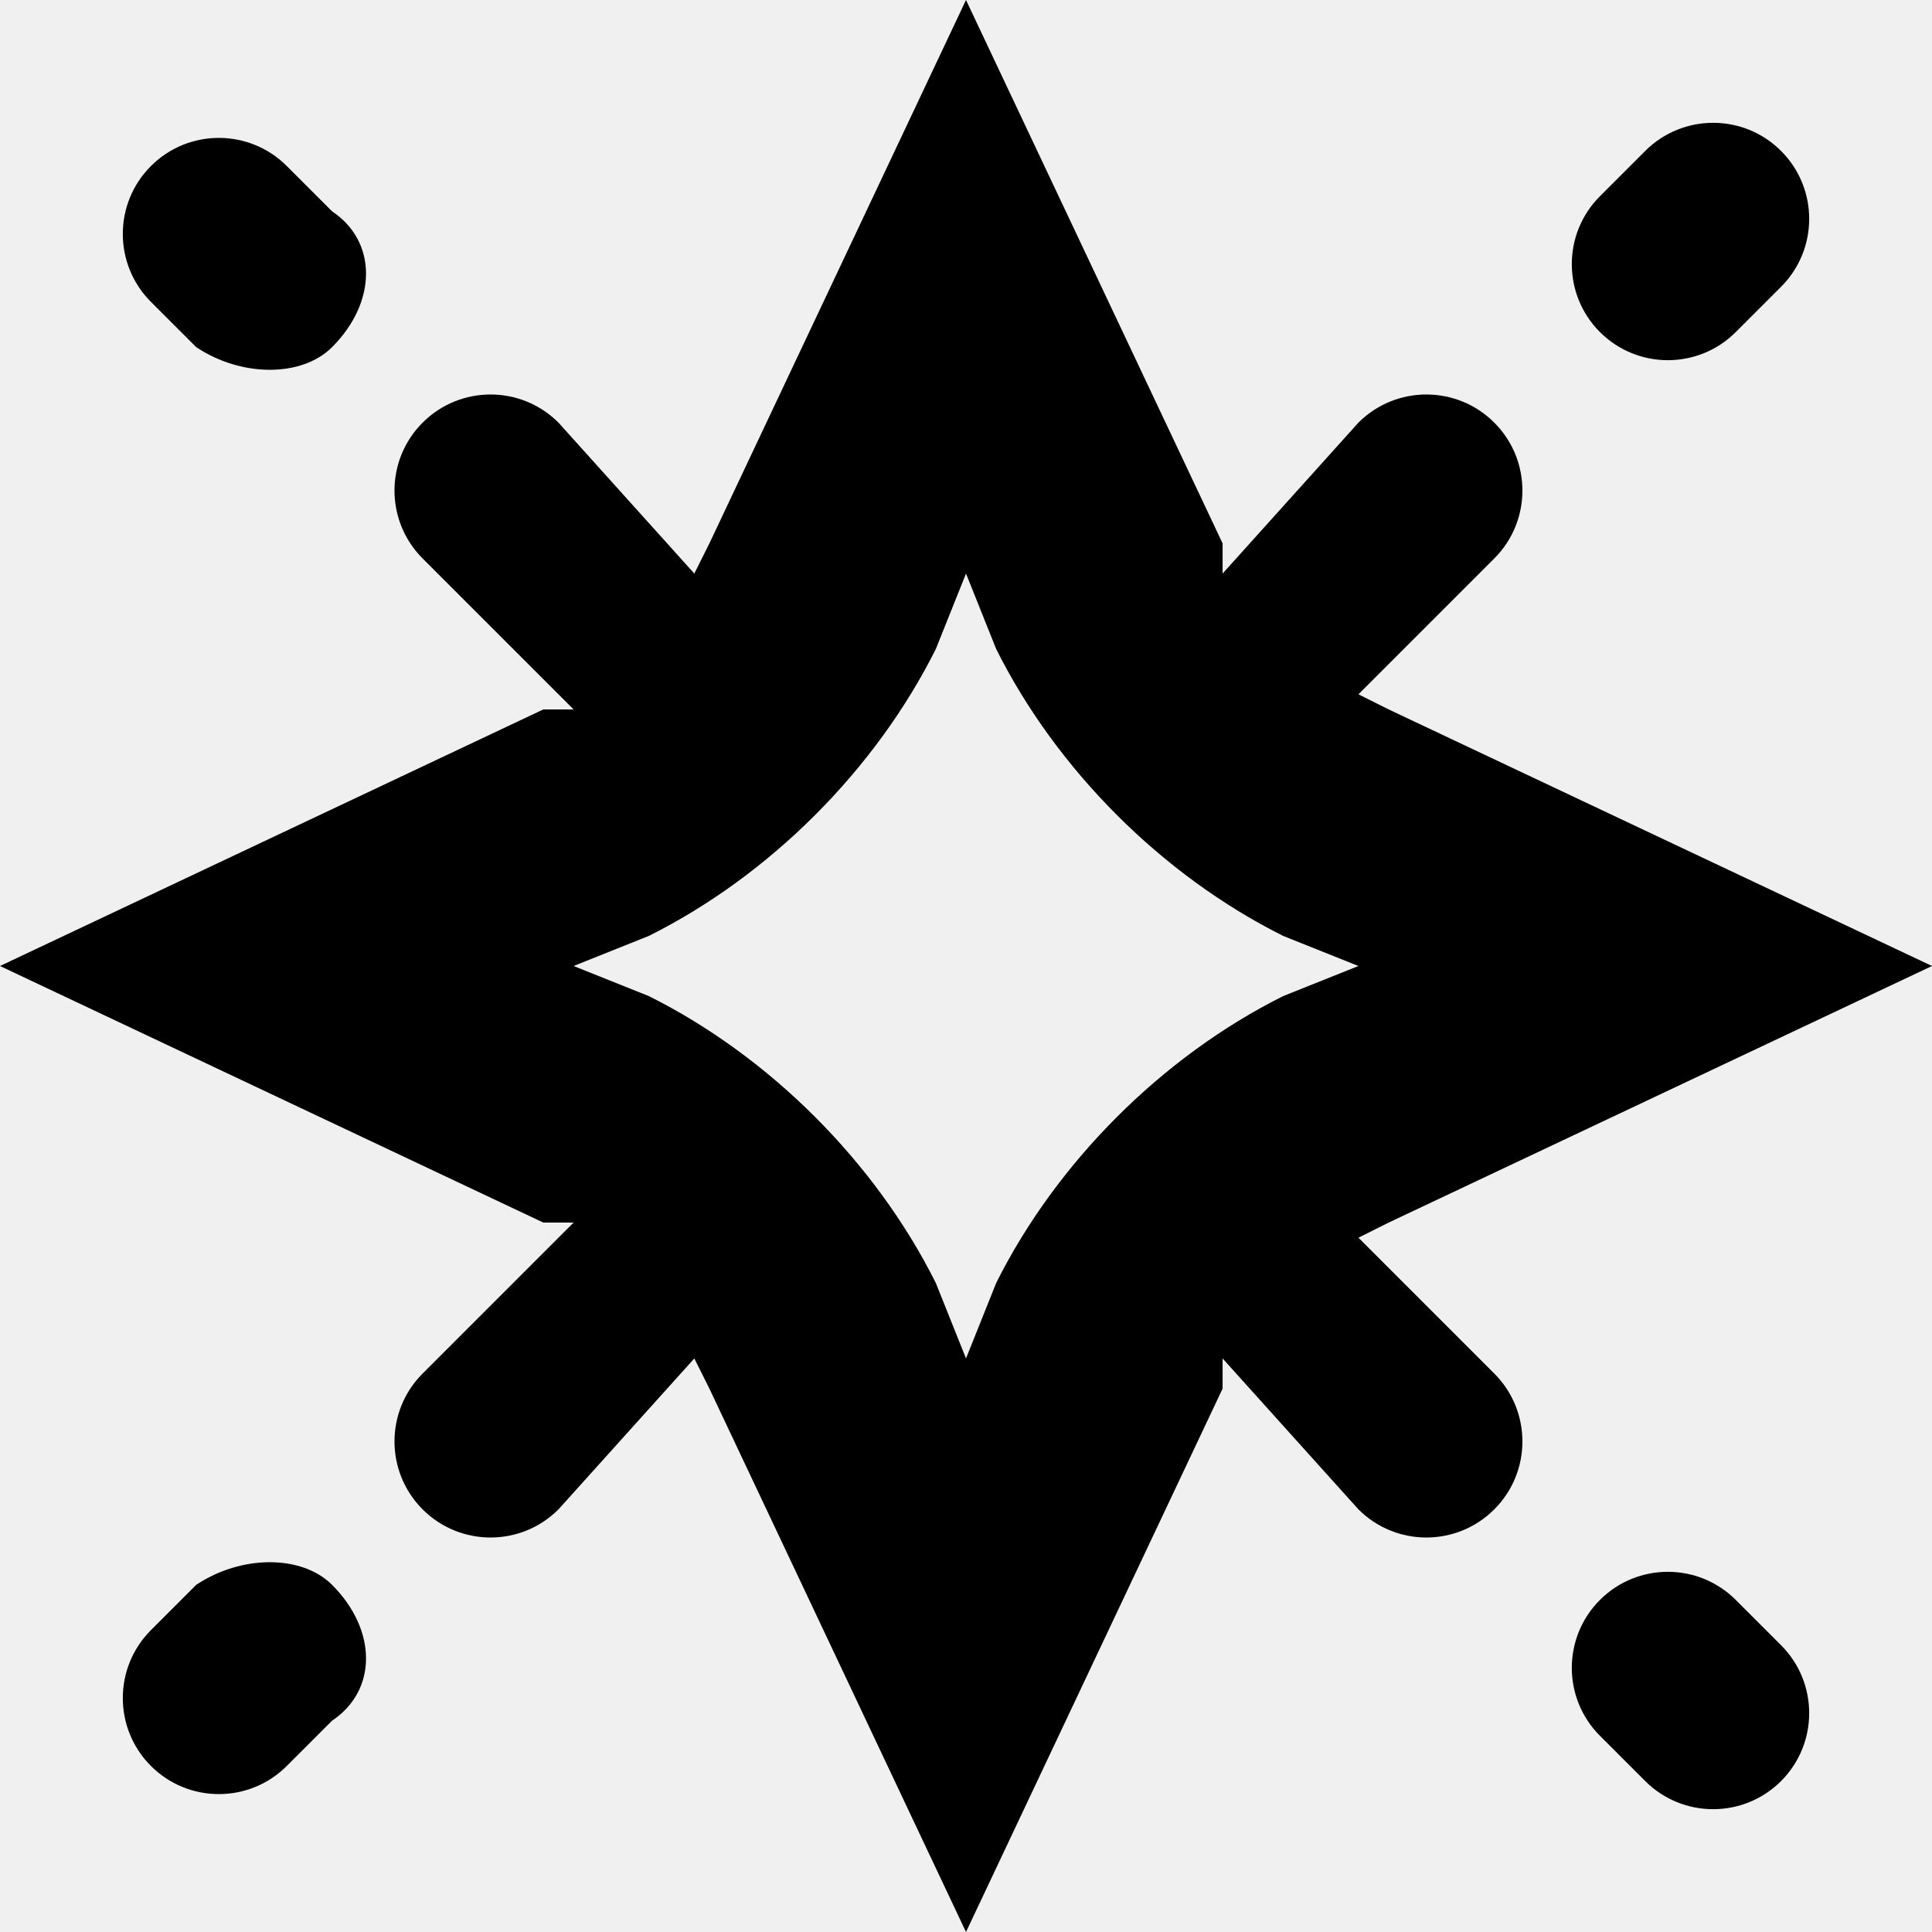
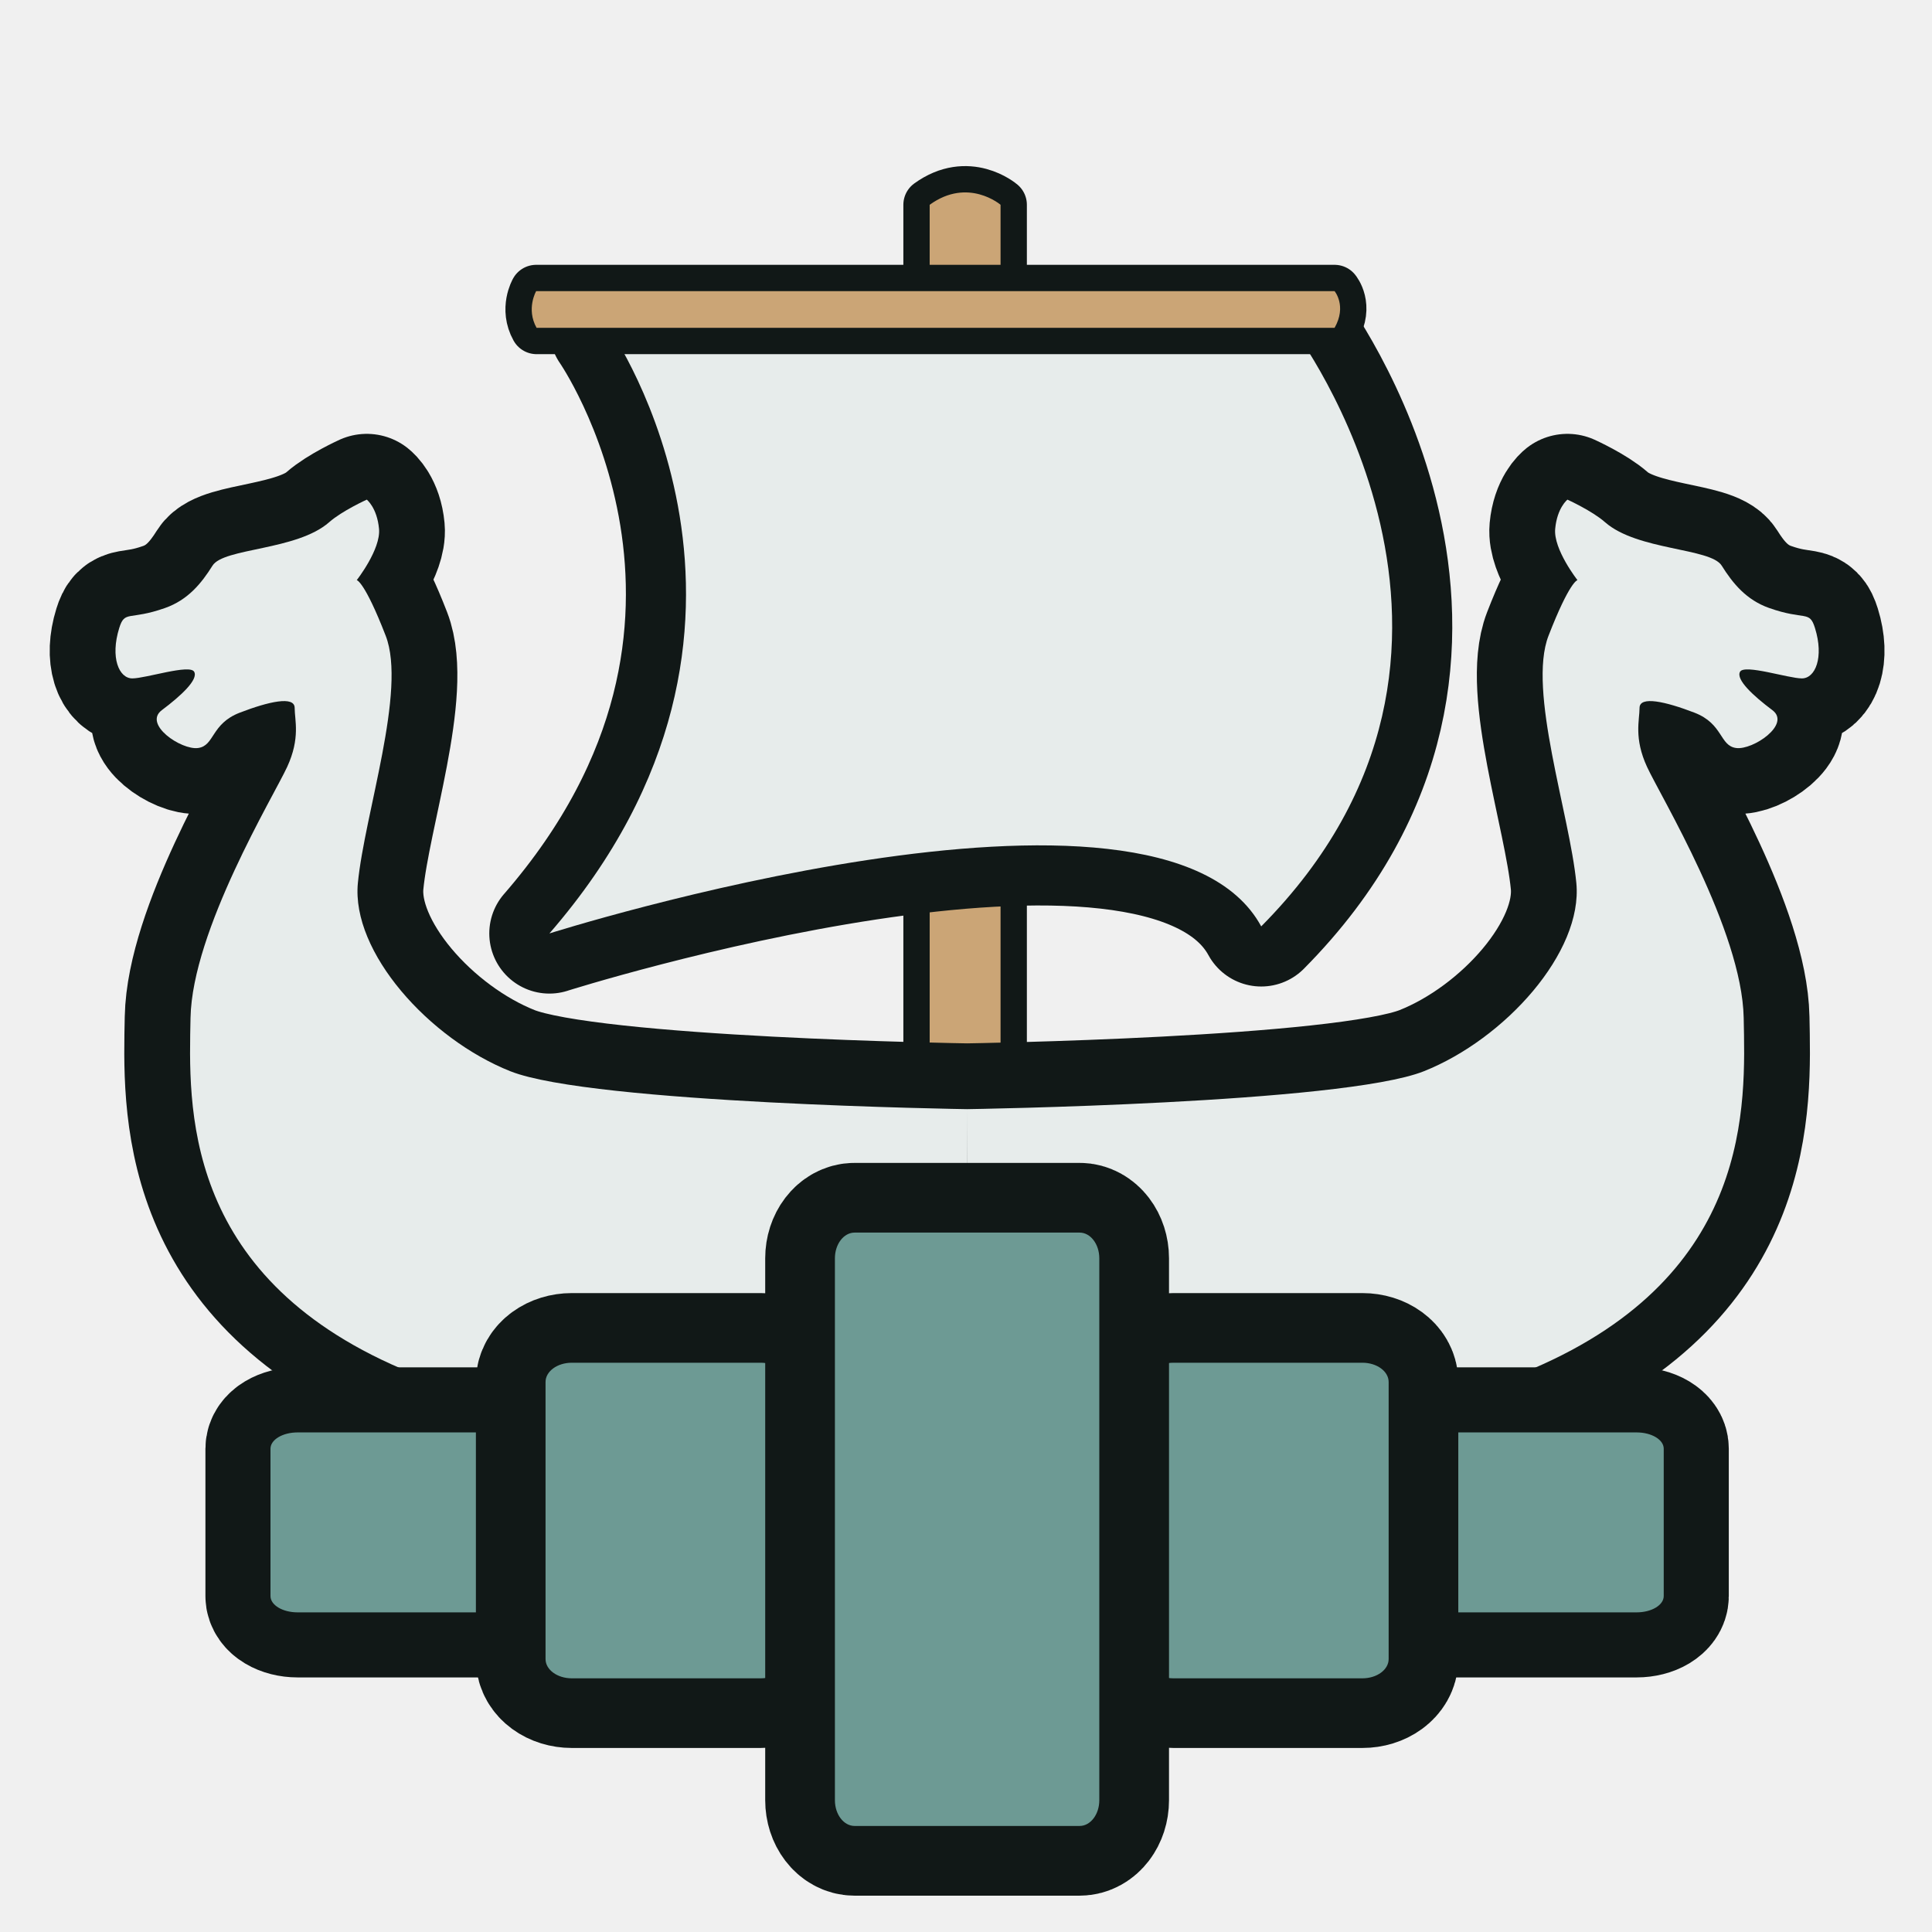
- <svg xmlns="http://www.w3.org/2000/svg" viewBox="0 0 128 128">
-   <path fill-rule="evenodd" d="M81 36 64 0 47 36l-1 2-9-10a6 6 0 0 0-9 9l10 10h-2L0 64l36 17h2L28 91a6 6 0 1 0 9 9l9-10 1 2 17 36 17-36v-2l9 10a6 6 0 1 0 9-9l-9-9 2-1 36-17-36-17-2-1 9-9a6 6 0 1 0-9-9l-9 10v-2Zm-17 2-2 5c-4 8-11 15-19 19l-5 2 5 2c8 4 15 11 19 19l2 5 2-5c4-8 11-15 19-19l5-2-5-2c-8-4-15-11-19-19l-2-5Z" clip-rule="evenodd" />
-   <path d="M118 19a6 6 0 0 0-9-9l-3 3a6 6 0 1 0 9 9l3-3Zm-96 4c-2 2-6 2-9 0l-3-3a6 6 0 1 1 9-9l3 3c3 2 3 6 0 9Zm0 82c-2-2-6-2-9 0l-3 3a6 6 0 1 0 9 9l3-3c3-2 3-6 0-9Zm96 4a6 6 0 0 1-9 9l-3-3a6 6 0 1 1 9-9l3 3Z" />
-   <style>path{fill:#000}@media (prefers-color-scheme:dark){path{fill:#fff}}</style>
+ <svg xmlns="http://www.w3.org/2000/svg" version="1.1" viewBox="70.96 119.96 881.07 881.07">
+   <g stroke="#111817" stroke-linecap="round" stroke-linejoin="round" stroke-width="60" style="paint-order:stroke markers fill">
+     <path d="m494.93 629.36v-416.01c17.524-12.698 32.325 0 32.325 0v416.73z" fill="#cba576" stroke-width="24" />
+     <path d="m321.51 545.66c121.82-140.35 27.442-275.55 27.442-275.55h311.9s110.43 146.14-14.725 272.32c-46.183-84.981-324.62 3.219-324.62 3.219z" fill="#e7eceb" stroke-width="54.83" />
+     <path d="m315.48 252.73h364.1s5.689 6.76 0 16.739h-363.92c-4.853-8.691-0.19-16.739-0.19-16.739z" fill="#cba576" stroke-width="24" />
+     <path d="m512 625.78s171.17-2.54 208.25-17.27c37.079-14.73 72.635-54.349 69.587-85.841-3.048-31.492-22.349-87.873-12.698-112.76 9.651-24.889 13.206-25.397 13.206-25.397s-11.018-14.039-10.159-23.365c0.889-9.651 5.587-13.333 5.587-13.333s11.274 5.112 17.143 10.286c14.709 12.966 48.127 11.683 53.206 19.81 5.079 8.127 11.251 15.644 21.587 19.302 16.508 5.841 18.386 0.898 20.952 9.143 4.191 13.46 0.127 22.984-5.968 22.984s-26.159-6.603-28.19-3.048c-2.032 3.556 5.977 10.959 14.73 17.524 8.635 6.476-8.889 18.286-16.508 17.27-7.619-1.016-5.841-11.048-19.048-16.127-13.206-5.079-25.016-7.746-25.016-2.159s-2.667 13.714 3.429 26.921c6.095 13.206 43.299 74.518 44.063 114.41 0.751 39.217 4.444 116.83-96.127 160-100.57 43.175-257.9 40-257.9 40zm0 0s-171.17-2.54-208.25-17.27c-37.079-14.73-72.635-54.349-69.587-85.841 3.048-31.492 22.349-87.873 12.698-112.76-9.651-24.889-13.206-25.397-13.206-25.397s11.018-14.039 10.159-23.365c-0.889-9.651-5.587-13.333-5.587-13.333s-11.274 5.112-17.143 10.286c-14.709 12.966-48.127 11.683-53.206 19.81-5.079 8.127-11.251 15.644-21.587 19.302-16.508 5.841-18.386 0.898-20.952 9.143-4.191 13.46-0.127 22.984 5.968 22.984s26.159-6.603 28.19-3.048c2.032 3.556-5.977 10.959-14.73 17.524-8.635 6.476 8.889 18.286 16.508 17.27 7.619-1.016 5.841-11.048 19.048-16.127 13.206-5.079 25.016-7.746 25.016-2.159s2.667 13.714-3.429 26.921c-6.095 13.206-43.299 74.518-44.063 114.41-0.751 39.217-4.444 116.83 96.127 160 100.57 43.175 257.9 40 257.9 40z" fill="#e7eceb" />
+     <path d="m724.76 773.2h92.557c6.853 0 12.371 3.316 12.371 7.435v67.192c0 4.119-5.517 7.435-12.371 7.435h-92.557c-6.853 0-12.371-3.316-12.371-7.435v-67.192c0-4.119 5.517-7.435 12.371-7.435zm-425.52 0h-92.557c-6.853 0-12.371 3.316-12.371 7.435v67.192c0 4.119 5.517 7.435 12.371 7.435h92.557c6.853 0 12.371-3.316 12.371-7.435v-67.192c0-4.119-5.517-7.435-12.371-7.435zm0 0h-92.557c-6.853 0-12.371 3.316-12.371 7.435v67.192c0 4.119 5.517 7.435 12.371 7.435h92.557c6.853 0 12.371-3.316 12.371-7.435v-67.192c0-4.119-5.517-7.435-12.371-7.435zm425.52 0h92.557c6.853 0 12.371 3.316 12.371 7.435v67.192c0 4.119-5.517 7.435-12.371 7.435h-92.557c-6.853 0-12.371-3.316-12.371-7.435v-67.192c0-4.119 5.517-7.435 12.371-7.435z" fill="#6d9a94" stroke-width="59.339" />
+     <path d="m606.1 741.42h86.151c6.642 0 11.989 3.921 11.989 8.791v126.34c0 4.87-5.347 8.791-11.989 8.791h-86.151c-6.642 0-11.989-3.921-11.989-8.791v-126.34c0-4.87 5.347-8.791 11.989-8.791zm-188.21 0h-86.151c-6.642 0-11.989 3.921-11.989 8.791v126.34c0 4.87 5.347 8.791 11.989 8.791h86.151c6.642 0 11.989-3.921 11.989-8.791v-126.34c0-4.87-5.347-8.791-11.989-8.791z" fill="#6d9a94" stroke-width="63.523" style="paint-order:stroke markers fill" />
+     <path d="m512 682.07h51.297c4.966 0 8.992 5.257 8.992 11.741v247.12c0 6.484-4.026 11.741-8.992 11.741h-51.297zm0 0h-51.297c-4.966 0-8.992 5.257-8.992 11.741v247.12c0 6.484 4.026 11.741 8.992 11.741h51.297zm0 0h-51.297c-4.966 0-8.992 5.257-8.992 11.741v247.12c0 6.484 4.026 11.741 8.992 11.741h51.297zm0 0h51.297c4.966 0 8.992 5.257 8.992 11.741v247.12c0 6.484-4.026 11.741-8.992 11.741h-51.297z" fill="#6d9a94" stroke-width="63.576" style="paint-order:stroke markers fill" />
+   </g>
</svg>
